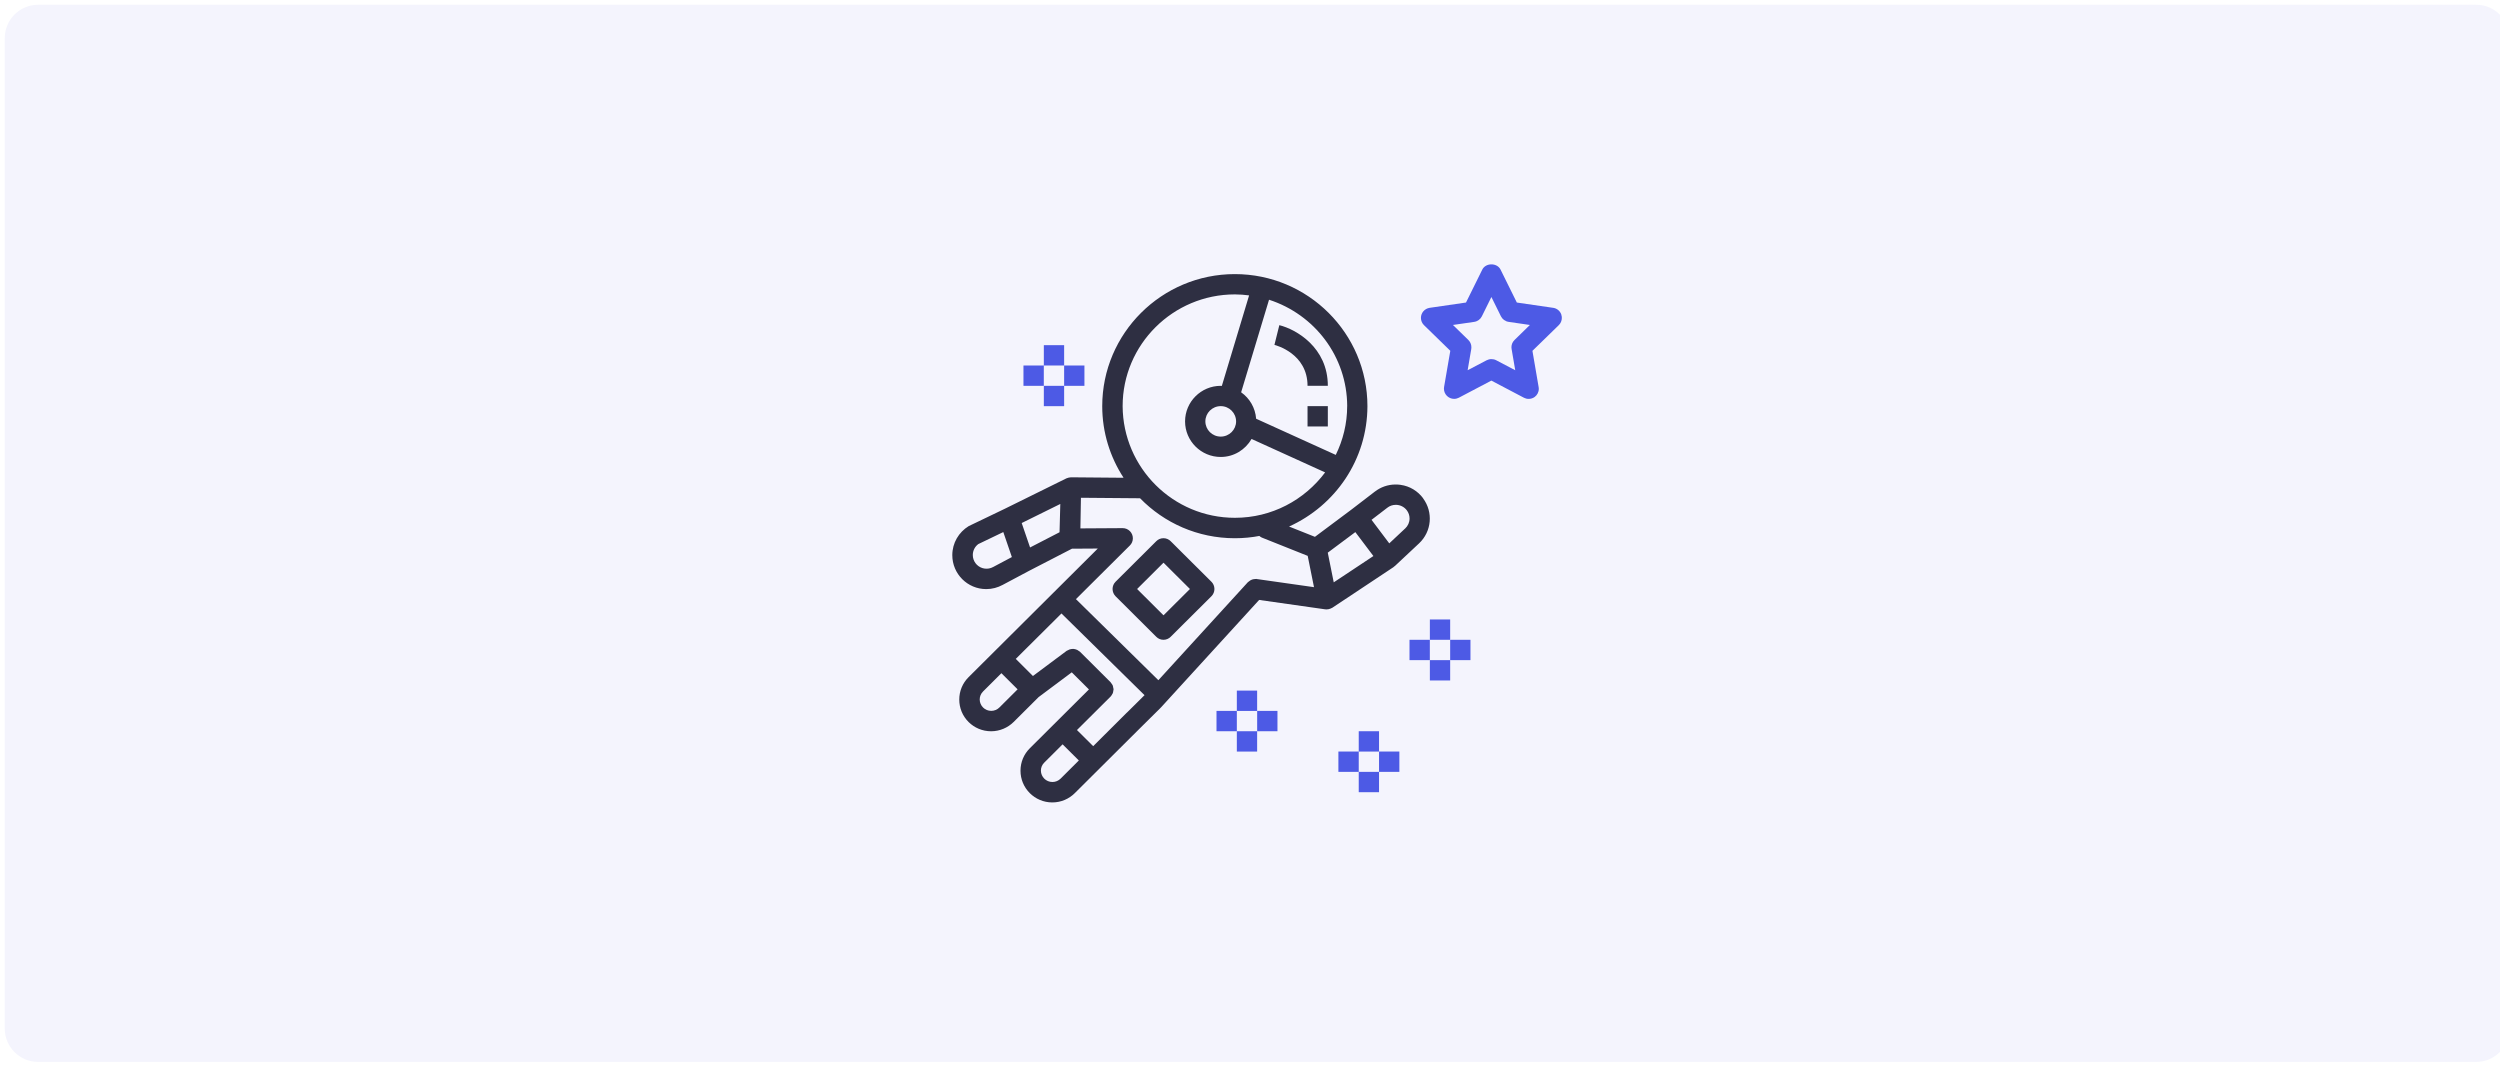
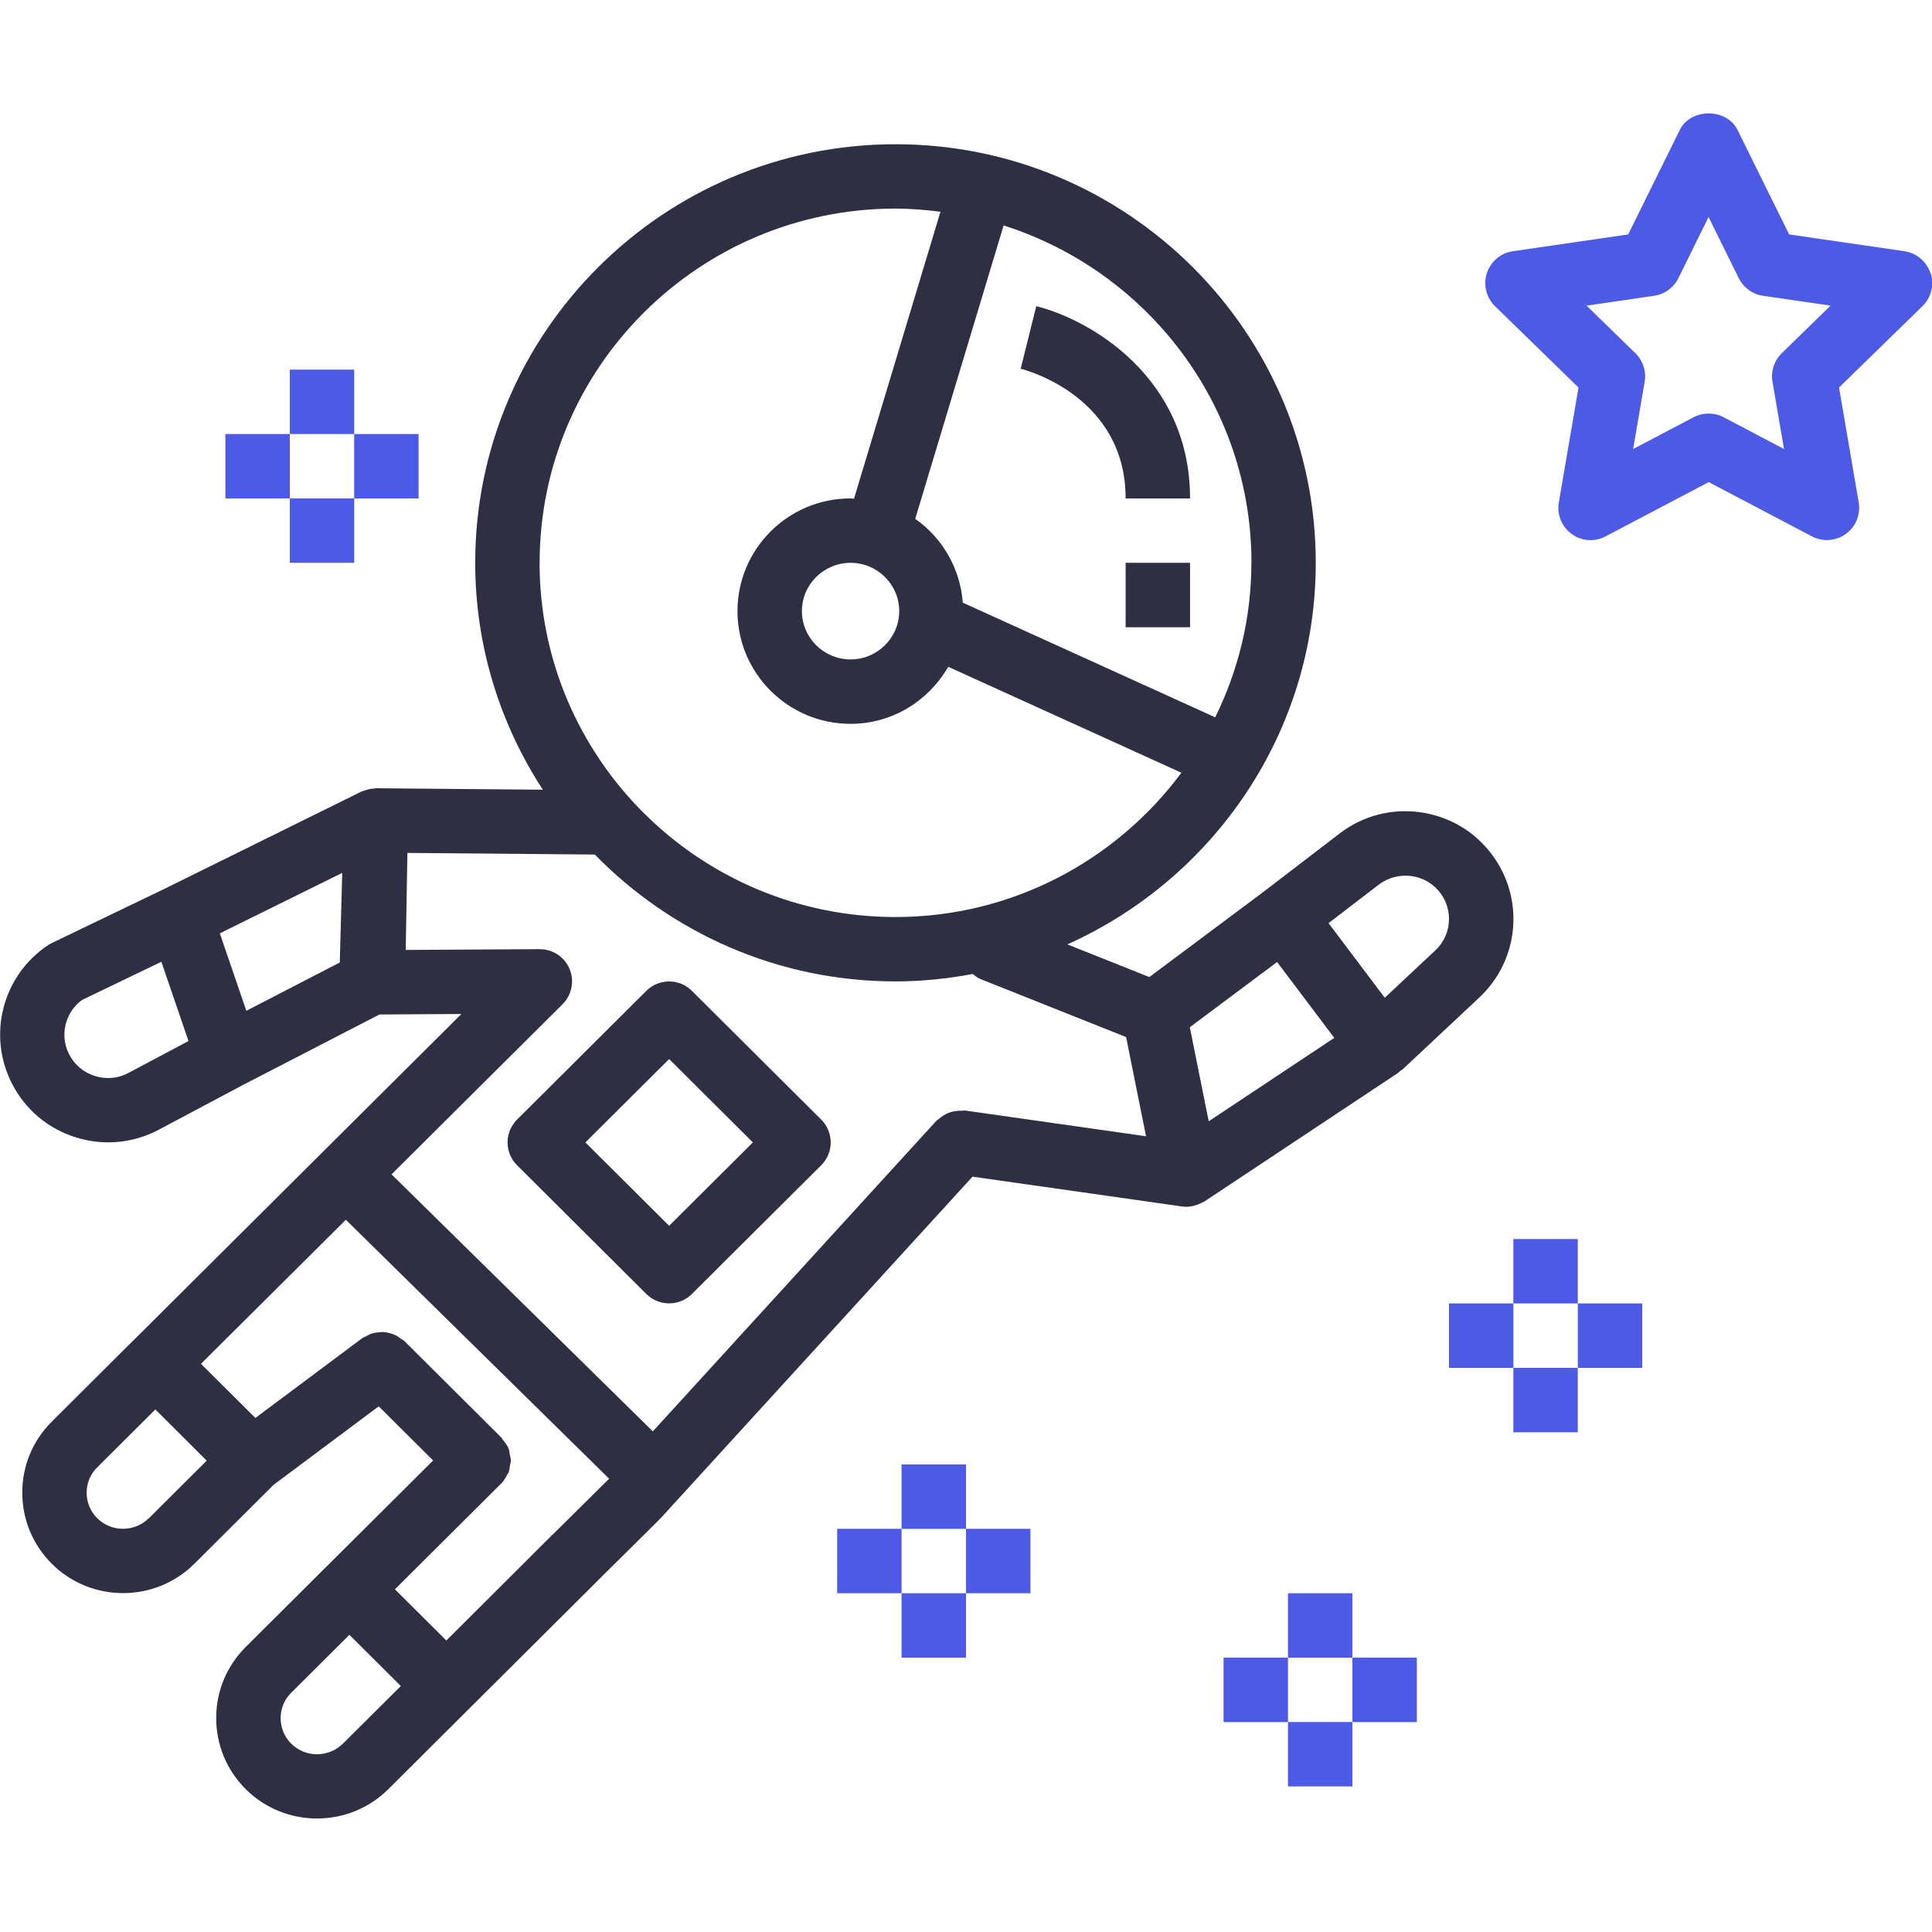
- <svg xmlns="http://www.w3.org/2000/svg" version="1.1" width="75" height="32" viewBox="0 0 75 32">
-   <path fill="#f4f4fd" d="M1.143 0.143h73.143c0.552 0 1 0.448 1 1v0 29.714c0 0.552-0.448 1-1 1v0h-73.143c-0.552 0-1-0.448-1-1v0-29.714c0-0.552 0.448-1 1-1v0z" />
-   <path fill="#4d5ae5" d="M46.842 9.442c-0.036-0.109-0.13-0.19-0.244-0.207l-0.002-0-1.091-0.159-0.489-0.989c-0.103-0.208-0.444-0.208-0.547 0l-0.489 0.989-1.092 0.159c-0.148 0.023-0.26 0.149-0.26 0.302 0 0.085 0.035 0.162 0.091 0.217l0 0 0.79 0.77-0.187 1.087c-0.002 0.015-0.004 0.032-0.004 0.049 0 0.169 0.137 0.306 0.306 0.306 0.051 0 0.099-0.013 0.142-0.035l-0.002 0.001 0.977-0.514 0.977 0.514c0.041 0.022 0.090 0.035 0.142 0.035 0.067 0 0.13-0.022 0.18-0.058l-0.001 0.001c0.076-0.056 0.125-0.145 0.125-0.246 0-0.018-0.002-0.036-0.005-0.054l0 0.002-0.186-1.087 0.79-0.77c0.057-0.055 0.092-0.132 0.092-0.218 0-0.034-0.005-0.066-0.016-0.096l0.001 0.002zM45.435 10.201c-0.057 0.055-0.092 0.132-0.092 0.217 0 0.019 0.002 0.037 0.005 0.054l-0-0.002 0.109 0.637-0.572-0.3c-0.041-0.022-0.090-0.034-0.142-0.034s-0.101 0.013-0.144 0.035l0.002-0.001-0.572 0.3 0.109-0.637c0.003-0.015 0.004-0.033 0.004-0.052 0-0.085-0.035-0.163-0.091-0.218l-0-0-0.463-0.451 0.639-0.093c0.101-0.015 0.185-0.078 0.228-0.165l0.001-0.002 0.286-0.579 0.286 0.579c0.045 0.090 0.13 0.152 0.23 0.167l0.639 0.093-0.462 0.451zM43.505 18.584h-0.609v0.61h0.609v-0.61zM43.505 19.803h-0.609v0.61h0.609v-0.61z" />
-   <path fill="#4d5ae5" d="M44.114 19.194h-0.609v0.61h0.609v-0.61zM42.895 19.194h-0.61v0.61h0.61v-0.61zM41.371 21.937h-0.609v0.61h0.609v-0.61zM41.371 23.156h-0.609v0.61h0.609v-0.61zM41.981 22.546h-0.61v0.61h0.61v-0.61zM40.762 22.546h-0.61v0.61h0.61v-0.61zM37.714 20.718h-0.609v0.61h0.609v-0.61zM37.714 21.937h-0.609v0.61h0.609v-0.61zM38.324 21.327h-0.609v0.61h0.609v-0.61zM37.105 21.327h-0.61v0.61h0.61v-0.61zM31.924 10.355h-0.609v0.61h0.609v-0.61zM31.924 11.575h-0.609v0.61h0.609v-0.61zM32.533 10.965h-0.609v0.61h0.609v-0.61zM31.314 10.965h-0.61v0.61h0.61v-0.61z" />
-   <path fill="#2e2f42" d="M42.694 14.948c-0.16-0.215-0.399-0.364-0.674-0.402l-0.005-0.001c-0.044-0.007-0.094-0.010-0.146-0.010-0.235 0-0.451 0.080-0.623 0.213l0.002-0.002-0.715 0.549-1.085 0.81-0.776-0.309c1.394-0.632 2.346-2.010 2.351-3.61v-0.001c0-2.185-1.784-3.962-3.978-3.962s-3.978 1.777-3.978 3.962c0 0.792 0.237 1.528 0.64 2.148l-1.582-0.014c-0.005 0-0.009 0.002-0.013 0.003-0.032 0.001-0.063 0.008-0.091 0.019l0.002-0.001c-0.007 0.003-0.015 0.004-0.022 0.008l-0.011 0.004-1.848 0.912-1.082 0.52c-0.296 0.182-0.491 0.503-0.491 0.871 0 0.562 0.456 1.018 1.018 1.018 0.178 0 0.345-0.046 0.49-0.125l-0.005 0.003 0.793-0.422 1.294-0.668 0.775-0.005-3.876 3.858c-0.181 0.18-0.28 0.418-0.28 0.673s0.099 0.493 0.28 0.674c0.173 0.171 0.412 0.277 0.674 0.277s0.501-0.106 0.675-0.277l-0 0 0.751-0.748 0.995-0.743 0.515 0.513-1.773 1.765c-0.181 0.18-0.28 0.418-0.28 0.673s0.099 0.493 0.28 0.674c0.173 0.172 0.411 0.278 0.674 0.278s0.501-0.106 0.674-0.278l1.991-1.982 0.577-0.571-0.002-0.002c0.004-0.004 0.009-0.005 0.013-0.009l2.952-3.233 1.983 0.282c0.012 0.002 0.025 0.002 0.039 0.002 0.040 0 0.078-0.008 0.114-0.022l-0.002 0.001 0.028-0.013c0.011-0.006 0.023-0.009 0.033-0.015l1.836-1.219c0.007-0.005 0.010-0.012 0.017-0.017s0.016-0.008 0.023-0.015l0.727-0.681c0.378-0.354 0.43-0.934 0.121-1.35zM29.789 17.012c-0.056 0.031-0.123 0.049-0.195 0.049-0.044 0-0.087-0.007-0.127-0.020l0.003 0.001c-0.167-0.054-0.286-0.209-0.286-0.391 0-0.134 0.064-0.253 0.163-0.327l0.001-0.001 0.751-0.361 0.181 0.528 0.076 0.222-0.567 0.301zM31.787 15.967l-0.885 0.457-0.251-0.733 1.158-0.572-0.023 0.848zM40.415 12.184c0 0.525-0.125 1.020-0.342 1.463l-2.389-1.085c-0.025-0.329-0.196-0.613-0.447-0.791l-0.003-0.002 0.837-2.777c1.368 0.443 2.341 1.704 2.345 3.193v0zM33.679 12.184c0-1.848 1.511-3.352 3.368-3.352 0.145 0 0.286 0.012 0.426 0.030l-0.818 2.716c-0.011 0-0.021-0.003-0.033-0.003-0.59 0-1.070 0.479-1.070 1.067s0.48 1.067 1.070 1.067c0.397 0 0.74-0.219 0.925-0.54l2.207 1.003c-0.621 0.83-1.601 1.362-2.706 1.362-1.853 0-3.357-1.496-3.369-3.347v-0.001zM37.083 12.641c0 0.252-0.207 0.457-0.461 0.457s-0.461-0.205-0.461-0.457 0.207-0.457 0.461-0.457c0 0 0.001 0 0.001 0 0.253 0 0.458 0.204 0.46 0.457v0zM29.98 21.226c-0.062 0.062-0.148 0.1-0.243 0.1-0.19 0-0.344-0.152-0.346-0.341v-0c0-0.091 0.036-0.177 0.101-0.241l0.55-0.548 0.486 0.484-0.548 0.546zM31.816 23.36c-0.062 0.062-0.148 0.1-0.243 0.1-0.19 0-0.344-0.152-0.346-0.341v-0c0-0.091 0.035-0.176 0.101-0.241l0.55-0.548 0.487 0.484-0.548 0.546zM33.806 21.378l-0.001 0.001-1.009 1.006-0.487-0.484 1.009-1.004c0.023-0.023 0.037-0.050 0.051-0.077 0.004-0.008 0.012-0.015 0.015-0.023 0.009-0.023 0.011-0.049 0.015-0.073 0.002-0.014 0.008-0.027 0.008-0.041 0-0.020-0.007-0.040-0.012-0.060-0.004-0.018-0.004-0.037-0.011-0.055-0.014-0.030-0.031-0.056-0.052-0.079l0 0c-0.006-0.007-0.008-0.015-0.014-0.022l-0.001-0.001-0.918-0.914c-0.010-0.010-0.022-0.014-0.033-0.022-0.016-0.012-0.032-0.024-0.050-0.033s-0.035-0.014-0.053-0.019c-0.017-0.006-0.038-0.010-0.058-0.011l-0.001-0c-0.019-0.001-0.036 0.001-0.055 0.003-0.020 0.002-0.039 0.005-0.059 0.012s-0.036 0.016-0.054 0.026c-0.011 0.006-0.024 0.009-0.035 0.016l-1.013 0.756-0.515-0.513 1.371-1.363 2.492 2.451-0.53 0.525zM37.702 17.368c-0.009-0.001-0.017 0.002-0.026 0.002-0.005-0-0.010-0-0.015-0-0.018 0-0.035 0.002-0.052 0.005l0.002-0c-0.017 0.003-0.034 0.006-0.050 0.012-0.039 0.015-0.073 0.036-0.102 0.062l0-0c-0.007 0.006-0.016 0.009-0.023 0.017l-2.685 2.94-2.473-2.432 1.619-1.61c0.055-0.055 0.089-0.131 0.089-0.215 0-0.168-0.137-0.305-0.305-0.305-0 0-0 0-0.001 0h0l-1.268 0.008 0.016-0.919 1.774 0.015c0.722 0.74 1.729 1.199 2.843 1.199 0.26 0 0.514-0.025 0.76-0.073l-0.025 0.004c0.023 0.018 0.045 0.037 0.074 0.049l1.377 0.549 0.087 0.433 0.102 0.506-1.716-0.244zM40.012 17.47l-0.179-0.89 0.827-0.617 0.217 0.287 0.325 0.431-1.189 0.789zM42.157 15.852l-0.479 0.449-0.532-0.706 0.475-0.364c0.069-0.054 0.157-0.086 0.253-0.086 0.135 0 0.256 0.065 0.331 0.165l0.001 0.001c0.050 0.067 0.081 0.152 0.081 0.243 0 0.117-0.050 0.223-0.129 0.298l-0 0z" />
-   <path fill="#2e2f42" d="M36.344 17.454l-1.225-1.219c-0.055-0.055-0.131-0.089-0.215-0.089s-0.16 0.034-0.215 0.089v0l-1.224 1.219c-0.055 0.056-0.088 0.132-0.088 0.216s0.034 0.16 0.088 0.216l-0-0 1.224 1.219c0.055 0.055 0.131 0.089 0.215 0.089s0.16-0.034 0.215-0.089v0l1.225-1.219c0.055-0.055 0.089-0.132 0.089-0.216s-0.034-0.161-0.089-0.216l0 0zM34.905 18.459l-0.792-0.789 0.792-0.789 0.793 0.789-0.793 0.789zM38.38 9.755l-0.147 0.592c0.041 0.010 0.993 0.258 0.993 1.228h0.609c0-1.153-0.952-1.695-1.455-1.82zM39.835 12.184h-0.609v0.61h0.609v-0.61z" />
+ <svg xmlns="http://www.w3.org/2000/svg" version="1.1" width="32" height="32" viewBox="0 0 32 32">
+   <path fill="#4d5ae5" d="M31.974 4.524c-0.063-0.193-0.229-0.333-0.43-0.363l-1.91-0.278-0.855-1.731c-0.179-0.365-0.777-0.365-0.956 0l-0.855 1.731-1.91 0.278c-0.201 0.029-0.367 0.17-0.431 0.363-0.062 0.193-0.011 0.405 0.135 0.547l1.383 1.348-0.326 1.903c-0.034 0.2 0.048 0.402 0.212 0.522 0.166 0.121 0.382 0.135 0.562 0.040l1.709-0.899 1.709 0.899c0.078 0.041 0.164 0.061 0.249 0.061 0.11 0 0.221-0.034 0.314-0.102 0.164-0.119 0.246-0.322 0.212-0.522l-0.326-1.903 1.383-1.348c0.145-0.142 0.197-0.354 0.135-0.547zM29.511 5.851c-0.125 0.122-0.183 0.299-0.153 0.472l0.191 1.114-1-0.526c-0.078-0.041-0.163-0.061-0.249-0.061s-0.17 0.020-0.249 0.061l-1.001 0.526 0.191-1.114c0.030-0.173-0.028-0.349-0.153-0.472l-0.81-0.789 1.119-0.163c0.174-0.025 0.324-0.134 0.402-0.292l0.5-1.013 0.5 1.013c0.078 0.157 0.228 0.267 0.402 0.292l1.119 0.163-0.809 0.789z" />
+   <path fill="#4d5ae5" d="M26.133 20.522h-1.067v1.067h1.067v-1.067z" />
+   <path fill="#4d5ae5" d="M26.133 22.656h-1.067v1.067h1.067v-1.067z" />
+   <path fill="#4d5ae5" d="M27.2 21.589h-1.067v1.067h1.067v-1.067z" />
+   <path fill="#4d5ae5" d="M25.067 21.589h-1.067v1.067h1.067v-1.067z" />
+   <path fill="#4d5ae5" d="M22.4 26.389h-1.067v1.067h1.067v-1.067z" />
+   <path fill="#4d5ae5" d="M22.4 28.522h-1.067v1.067h1.067v-1.067z" />
+   <path fill="#4d5ae5" d="M23.467 27.456h-1.067v1.067h1.067v-1.067z" />
+   <path fill="#4d5ae5" d="M21.333 27.456h-1.067v1.067h1.067v-1.067z" />
+   <path fill="#4d5ae5" d="M16 24.256h-1.067v1.067h1.067v-1.067z" />
+   <path fill="#4d5ae5" d="M16 26.389h-1.067v1.067h1.067v-1.067z" />
+   <path fill="#4d5ae5" d="M17.067 25.322h-1.067v1.067h1.067v-1.067z" />
+   <path fill="#4d5ae5" d="M14.933 25.322h-1.067v1.067h1.067v-1.067z" />
+   <path fill="#4d5ae5" d="M5.867 6.122h-1.067v1.067h1.067v-1.067z" />
+   <path fill="#4d5ae5" d="M5.867 8.255h-1.067v1.067h1.067v-1.067z" />
+   <path fill="#4d5ae5" d="M6.933 7.189h-1.067v1.067h1.067v-1.067z" />
+   <path fill="#4d5ae5" d="M4.8 7.189h-1.067v1.067h1.067v-1.067z" />
+   <path fill="#2e2f42" d="M24.715 14.159c-0.287-0.388-0.709-0.637-1.188-0.705-0.481-0.068-0.956 0.058-1.34 0.352l-1.252 0.96-1.898 1.417-1.358-0.541c2.421-1.086 4.114-3.508 4.114-6.32 0-3.823-3.123-6.933-6.961-6.933s-6.961 3.11-6.961 6.933c0 1.386 0.414 2.674 1.12 3.758l-2.764-0.024c-0.002 0-0.003 0-0.005 0-0.009 0-0.015 0.004-0.023 0.005-0.053 0.002-0.105 0.013-0.155 0.031-0.013 0.005-0.026 0.008-0.038 0.013-0.006 0.003-0.013 0.003-0.019 0.006l-3.233 1.596c-0.001 0-0.001 0-0.001 0.001l-1.893 0.911c-0.021 0.009-0.042 0.021-0.063 0.035-0.755 0.502-1.012 1.489-0.598 2.295 0.22 0.429 0.595 0.745 1.056 0.889 0.178 0.055 0.359 0.083 0.539 0.083 0.29 0 0.577-0.071 0.839-0.211l1.388-0.738 2.264-1.169 1.357-0.008-5.442 5.416c-0.001 0.001-0.001 0.001-0.002 0.001l-1.339 1.333c-0.316 0.315-0.49 0.732-0.49 1.178s0.174 0.863 0.49 1.179c0.325 0.323 0.752 0.485 1.179 0.485s0.854-0.162 1.18-0.485l1.314-1.309 1.741-1.3 0.901 0.897-1.762 1.754c-0 0.001-0.001 0.001-0.002 0.001l-1.339 1.333c-0.316 0.315-0.49 0.732-0.49 1.178s0.174 0.863 0.49 1.179c0.325 0.323 0.753 0.485 1.18 0.485s0.855-0.162 1.18-0.485l3.482-3.467c0.001-0.001 0.001-0.001 0.001-0.002l1.010-1-0.004-0.004c0.006-0.006 0.015-0.009 0.022-0.015l5.166-5.658 3.471 0.494c0.025 0.004 0.050 0.005 0.075 0.005 0.065 0 0.127-0.015 0.187-0.038 0.018-0.006 0.033-0.015 0.050-0.023 0.019-0.010 0.039-0.015 0.058-0.027l3.213-2.133c0.012-0.008 0.018-0.021 0.029-0.029 0.013-0.010 0.029-0.014 0.041-0.026l1.271-1.191c0.662-0.62 0.753-1.635 0.212-2.362zM2.13 17.77c-0.173 0.093-0.37 0.111-0.558 0.052-0.187-0.058-0.338-0.186-0.427-0.358-0.161-0.314-0.068-0.695 0.214-0.902l1.314-0.632 0.449 1.313-0.992 0.527zM5.628 15.942l-1.548 0.8-0.439-1.283 2.027-1.001-0.040 1.484zM20.727 9.322c0 0.918-0.219 1.785-0.599 2.559l-4.181-1.899c-0.044-0.573-0.341-1.075-0.788-1.388l1.464-4.86c2.378 0.756 4.105 2.974 4.105 5.588zM8.938 9.322c0-3.235 2.644-5.867 5.894-5.867 0.253 0 0.5 0.021 0.745 0.052l-1.432 4.754c-0.019-0.001-0.037-0.006-0.057-0.006-1.033 0-1.873 0.837-1.873 1.867s0.84 1.867 1.873 1.867c0.694 0 1.294-0.383 1.618-0.945l3.862 1.755c-1.075 1.446-2.795 2.39-4.737 2.39-3.25 0-5.894-2.632-5.894-5.867zM14.894 10.122c0 0.441-0.362 0.8-0.806 0.8s-0.806-0.359-0.806-0.8c0-0.441 0.362-0.8 0.806-0.8s0.806 0.359 0.806 0.8zM2.465 25.146c-0.236 0.234-0.619 0.234-0.854 0.001-0.114-0.114-0.176-0.263-0.176-0.423s0.062-0.309 0.176-0.421l0.962-0.958 0.851 0.848-0.959 0.955zM5.679 28.88c-0.236 0.234-0.619 0.235-0.855 0.001-0.114-0.114-0.176-0.263-0.176-0.423s0.062-0.309 0.176-0.421l0.963-0.959 0.852 0.848-0.96 0.955zM9.16 25.411c-0.001 0-0.001 0-0.002 0.001l-1.765 1.76-0.852-0.848 1.763-1.755c0 0 0 0 0-0s0.001-0.001 0.002-0.001c0.040-0.040 0.065-0.088 0.090-0.135 0.007-0.014 0.020-0.026 0.026-0.040 0.017-0.041 0.019-0.085 0.026-0.129 0.003-0.025 0.014-0.047 0.014-0.073 0-0.036-0.013-0.070-0.020-0.106-0.006-0.032-0.006-0.065-0.019-0.095-0.020-0.050-0.055-0.094-0.091-0.138-0.010-0.012-0.014-0.027-0.025-0.038 0 0 0 0-0.001 0s-0.001-0.002-0.001-0.002l-1.607-1.6c-0.017-0.017-0.039-0.024-0.058-0.038-0.028-0.022-0.055-0.042-0.087-0.058-0.030-0.015-0.061-0.024-0.093-0.033-0.034-0.010-0.067-0.017-0.103-0.020-0.033-0.002-0.063 0.001-0.095 0.005-0.036 0.004-0.069 0.009-0.104 0.020-0.034 0.011-0.063 0.027-0.094 0.045-0.020 0.011-0.042 0.015-0.061 0.029l-1.773 1.324-0.901-0.897 2.399-2.386 4.361 4.289-0.928 0.919zM15.979 18.394c-0.015-0.002-0.030 0.004-0.045 0.003-0.039-0.002-0.076 0.001-0.115 0.007-0.030 0.005-0.059 0.011-0.088 0.021-0.034 0.012-0.065 0.028-0.097 0.047-0.030 0.018-0.057 0.037-0.083 0.061-0.013 0.011-0.028 0.017-0.040 0.029l-4.698 5.146-4.328-4.257 2.833-2.818c0.209-0.208 0.21-0.546 0.002-0.755-0.105-0.105-0.243-0.157-0.381-0.156v-0.001l-2.219 0.013 0.028-1.607 3.104 0.027c1.265 1.294 3.029 2.101 4.981 2.101 0.437 0 0.864-0.045 1.279-0.123 0.040 0.032 0.079 0.065 0.13 0.085l2.41 0.96 0.152 0.758 0.178 0.885-3.003-0.427zM20.020 18.572l-0.313-1.558 1.446-1.080 0.947 1.257-2.080 1.381zM23.774 15.741l-0.838 0.785-0.931-1.236 0.831-0.637c0.155-0.119 0.351-0.168 0.543-0.143 0.193 0.027 0.364 0.128 0.48 0.284 0.217 0.292 0.18 0.699-0.085 0.947z" />
+   <path fill="#2e2f42" d="M13.602 18.544l-2.143-2.133c-0.207-0.207-0.545-0.207-0.753 0l-2.142 2.133c-0.1 0.101-0.157 0.236-0.157 0.378s0.056 0.278 0.157 0.378l2.142 2.133c0.104 0.103 0.241 0.155 0.377 0.155s0.273-0.052 0.376-0.155l2.143-2.133c0.1-0.1 0.157-0.236 0.157-0.378s-0.057-0.278-0.157-0.378zM11.083 20.303l-1.387-1.381 1.387-1.381 1.387 1.381-1.387 1.381z" />
+   <path fill="#2e2f42" d="M17.164 5.071l-0.258 1.036c0.071 0.018 1.738 0.452 1.738 2.149h1.067c-0-2.017-1.666-2.965-2.547-3.185z" />
+   <path fill="#2e2f42" d="M19.711 9.322h-1.067v1.067h1.067v-1.067z" />
</svg>
